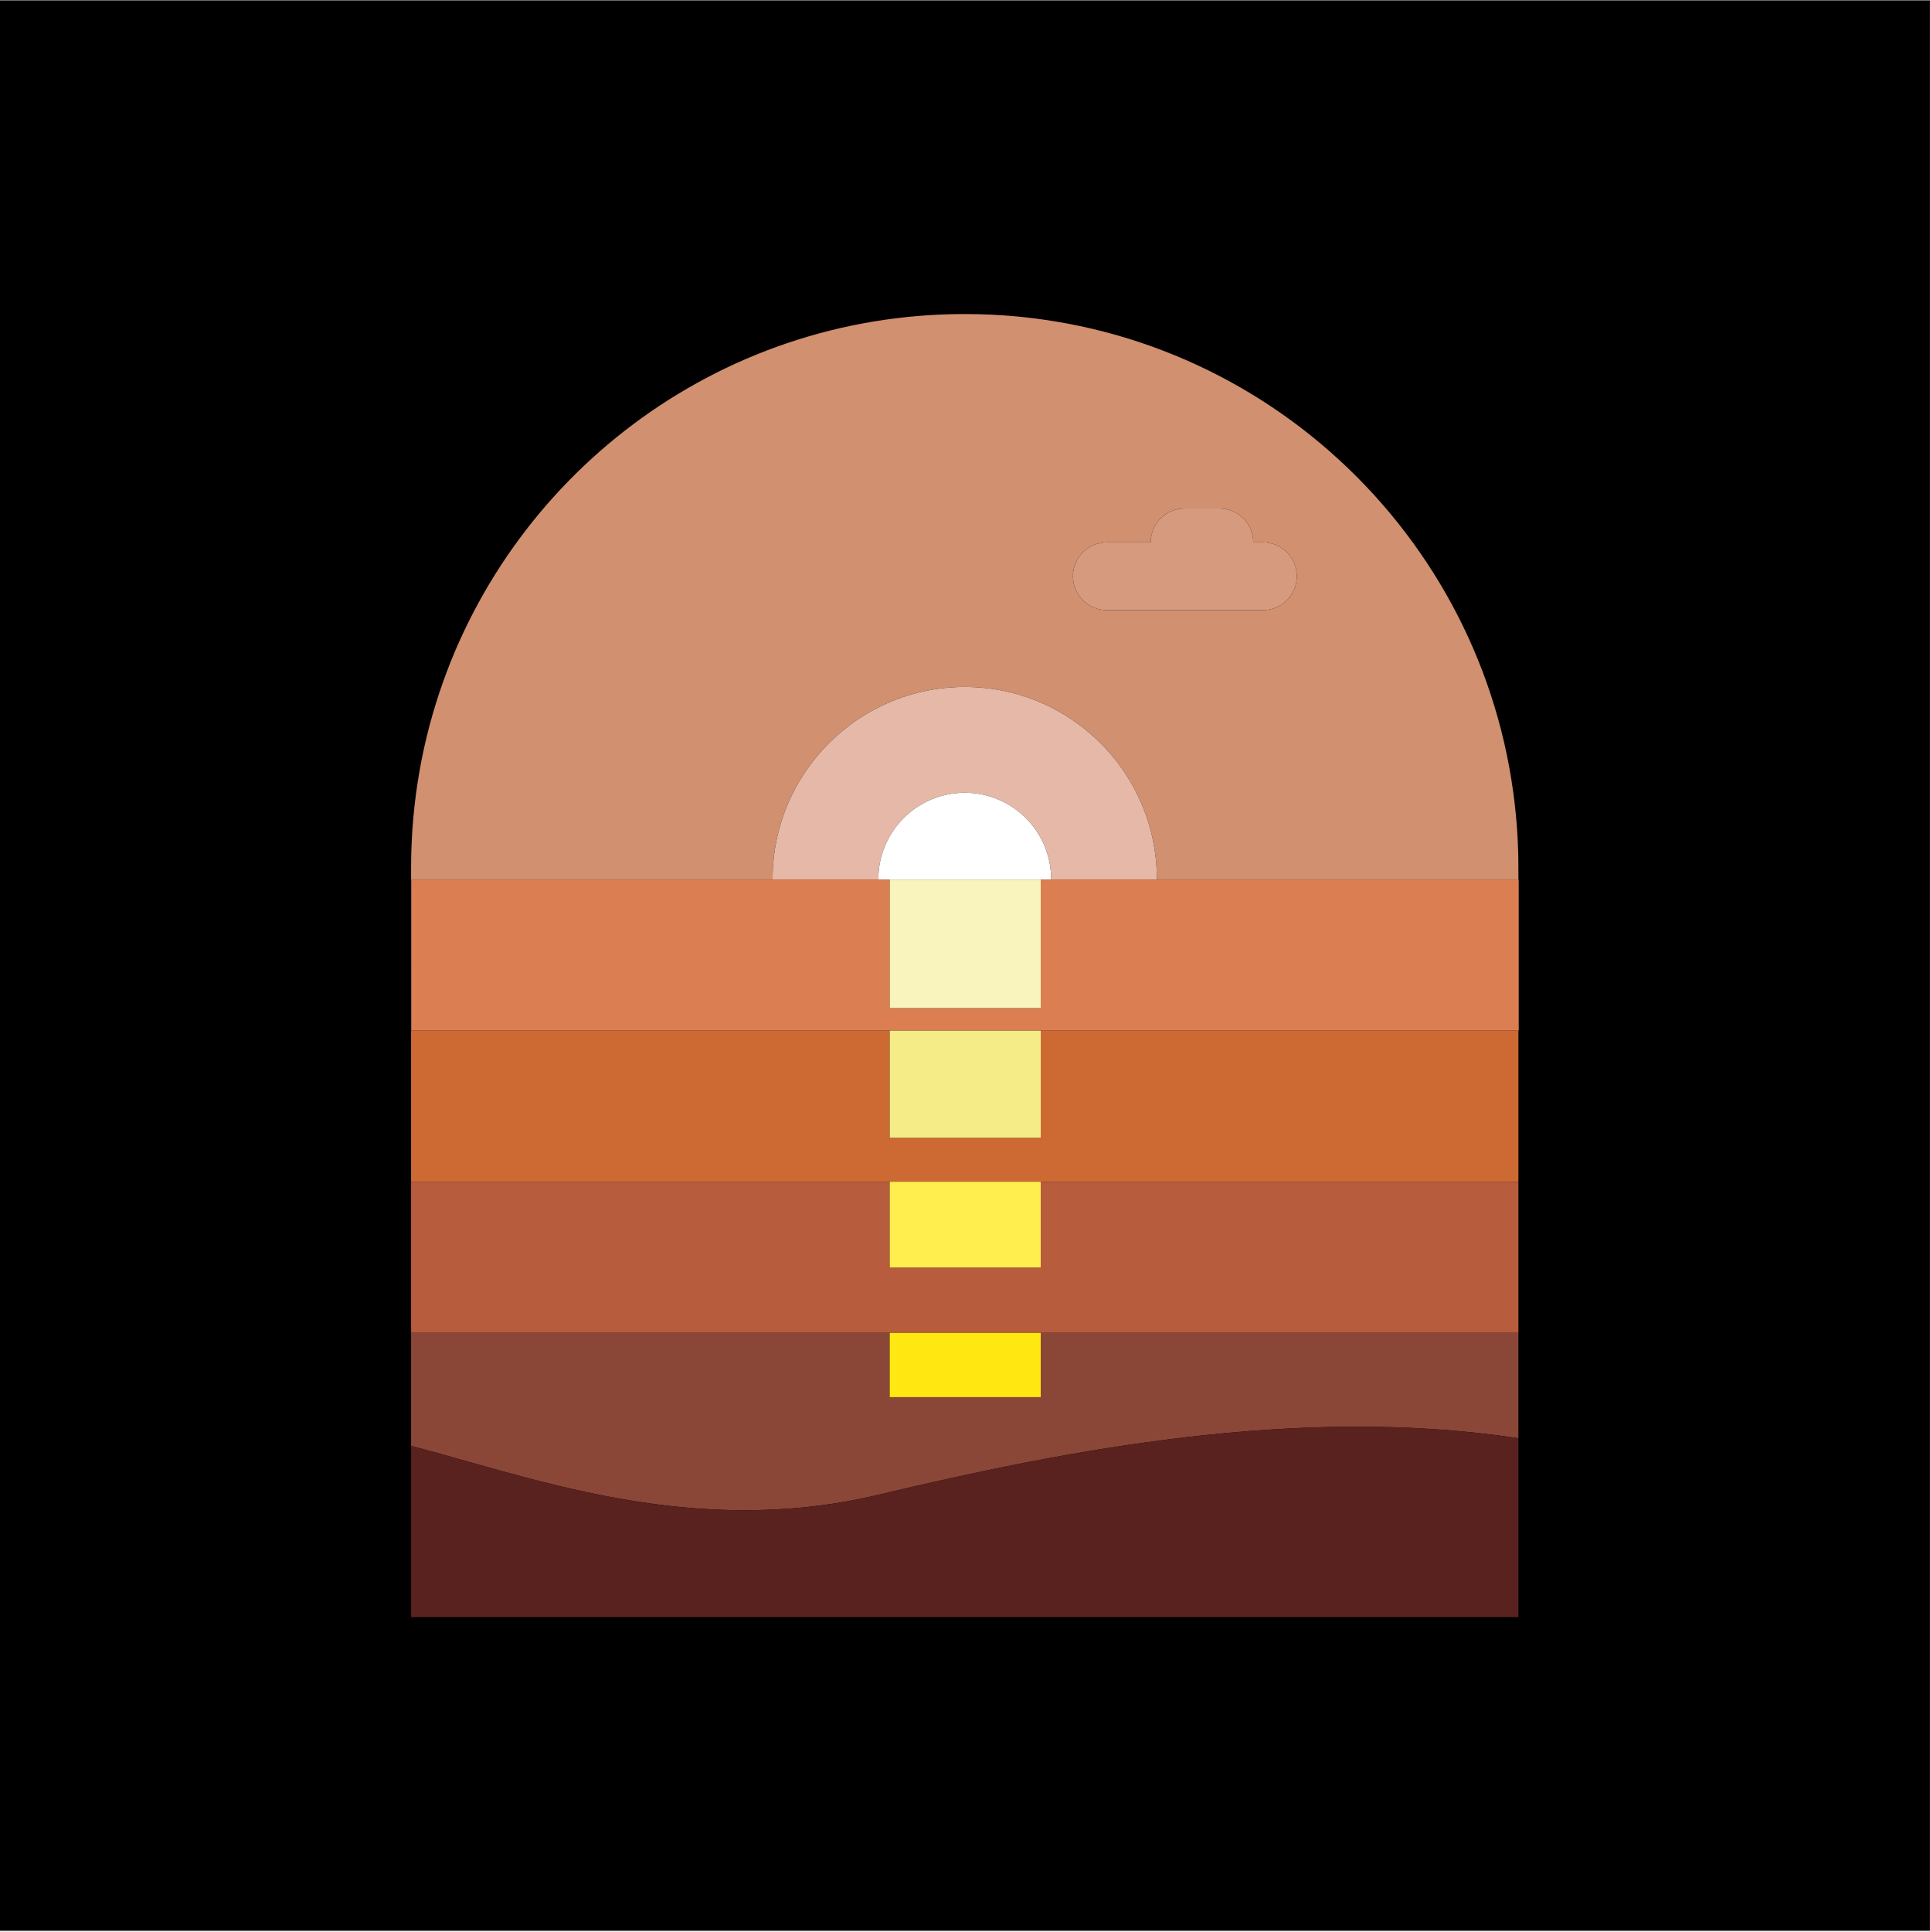
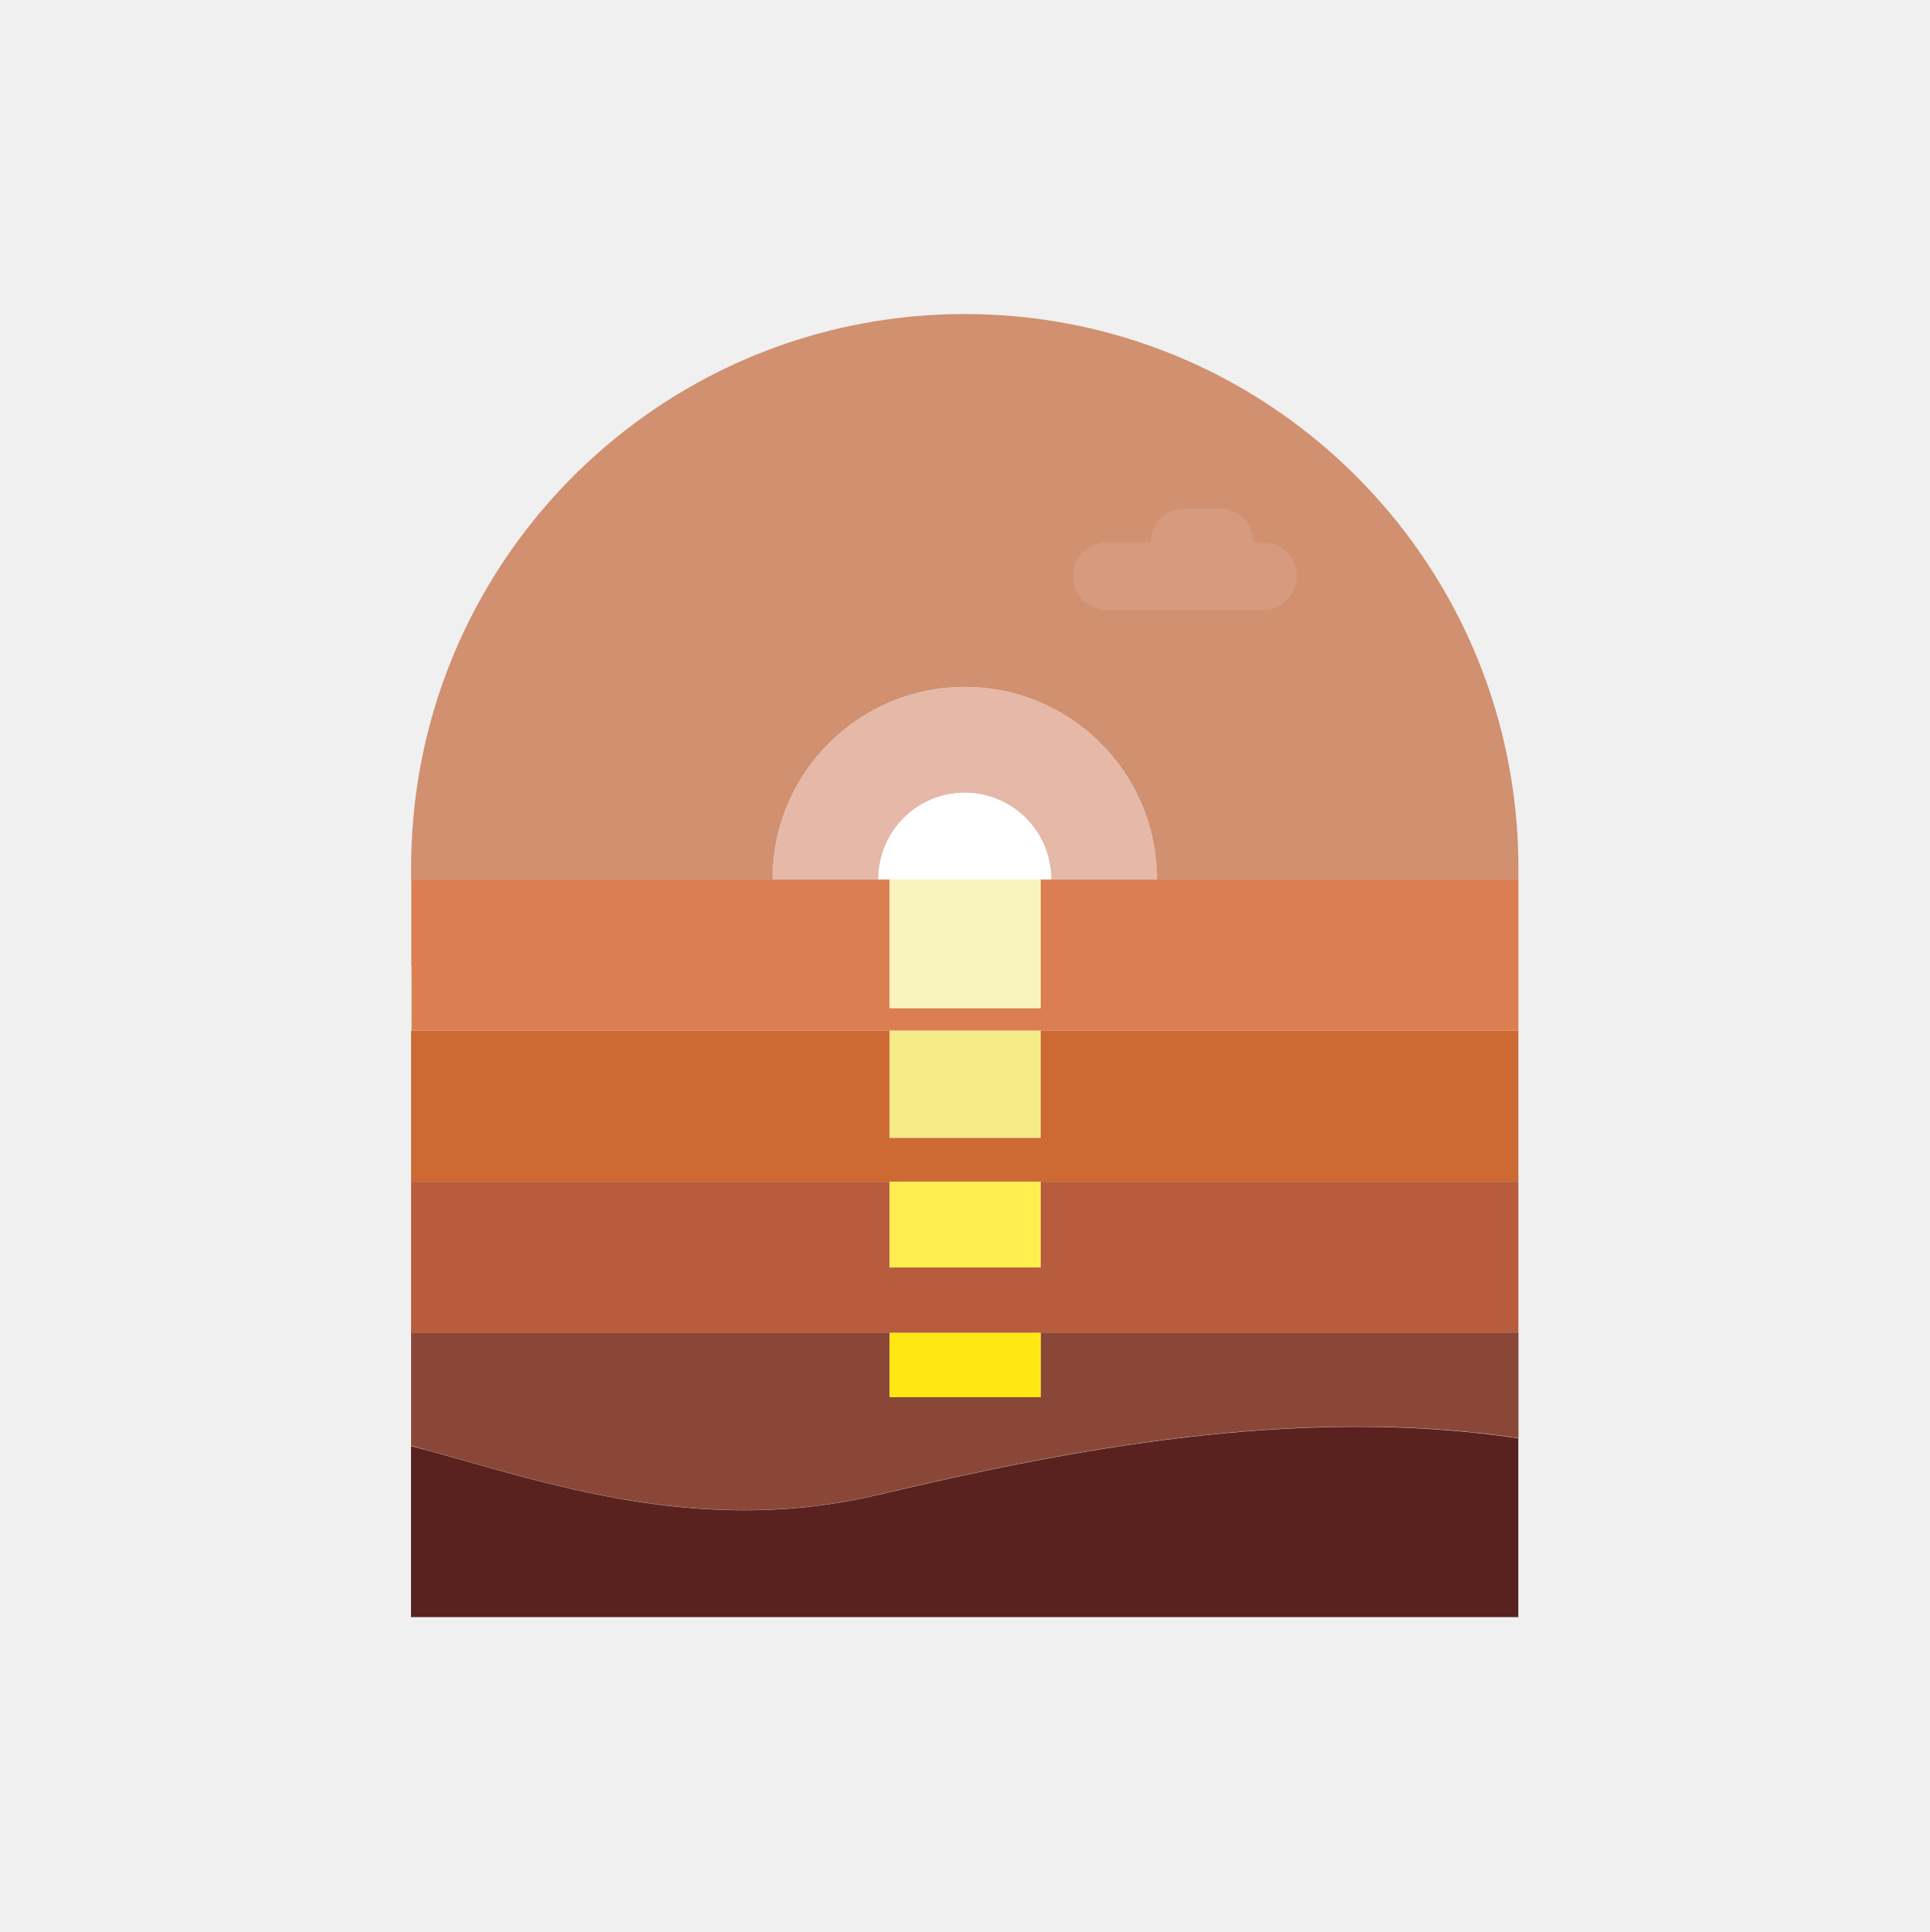
- <svg xmlns="http://www.w3.org/2000/svg" width="1200" height="1201" viewBox="0 0 1200 1201" fill="none">
-   <rect width="1200" height="1200" transform="translate(0 0.21875)" fill="black" />
-   <g clip-path="url(#clip0_336_978)">
-     <path d="M255.605 600.219V640.693H255.898V600.219H255.605ZM944.102 640.693V828.55H944.115V640.693H944.102ZM499.759 937.002C500.665 936.922 501.557 936.829 502.462 936.722C502.862 936.682 503.275 936.629 503.688 936.589C502.316 936.735 500.944 936.882 499.572 937.015C499.626 937.015 499.692 937.002 499.759 937.002ZM495.044 937.441C495.337 937.441 495.617 937.401 495.91 937.361C495.044 937.441 494.192 937.521 493.326 937.588C493.899 937.548 494.471 937.495 495.044 937.441ZM486.534 938.081C486.534 938.081 486.6 938.081 486.64 938.067C486.587 938.081 486.534 938.081 486.494 938.081H486.534ZM484.576 938.2C484.576 938.2 484.616 938.214 484.642 938.2C484.935 938.2 485.242 938.174 485.535 938.147C485.561 938.16 485.588 938.16 485.615 938.147H485.628C485.628 938.147 485.641 938.147 485.655 938.147C485.934 938.134 486.214 938.107 486.494 938.094C485.521 938.161 484.563 938.214 483.59 938.267C483.91 938.267 484.243 938.227 484.576 938.214V938.2ZM481.832 938.347C482.179 938.334 482.525 938.307 482.858 938.294C481.246 938.387 479.648 938.453 478.036 938.52C479.302 938.467 480.567 938.413 481.832 938.347ZM474.294 938.653C475.333 938.64 476.385 938.6 477.437 938.547C477.544 938.547 477.637 938.547 477.73 938.533C476.119 938.6 474.507 938.653 472.909 938.693C473.375 938.693 473.828 938.693 474.294 938.653ZM472.656 938.707C472.736 938.707 472.829 938.707 472.909 938.693C472.096 938.72 471.284 938.733 470.472 938.747C471.204 938.733 471.937 938.72 472.656 938.707ZM466.729 938.813H466.742C465.491 938.813 464.239 938.826 462.987 938.826C464.225 938.826 465.477 938.826 466.729 938.813ZM454.13 938.733C454.356 938.746 454.583 938.747 454.822 938.747H455.302C454.676 938.747 454.05 938.733 453.424 938.707C453.65 938.707 453.89 938.733 454.13 938.733ZM446.712 938.493C446.871 938.493 447.018 938.493 447.178 938.493C446.152 938.454 445.113 938.414 444.088 938.36C444.954 938.4 445.833 938.44 446.712 938.48V938.493ZM442.596 938.307C443.089 938.32 443.582 938.347 444.088 938.374C443.422 938.347 442.769 938.307 442.117 938.28C442.277 938.28 442.436 938.294 442.596 938.307ZM431.862 937.614C432.128 937.641 432.394 937.654 432.647 937.681H432.767C432.767 937.681 432.661 937.681 432.594 937.668C432.354 937.668 432.101 937.628 431.862 937.614ZM420.567 936.602C420.967 936.642 421.38 936.682 421.793 936.722C421.114 936.655 420.421 936.589 419.742 936.509C420.021 936.549 420.301 936.576 420.567 936.602ZM397.167 933.592H397.18C398.339 933.765 399.511 933.939 400.683 934.112C398.339 933.765 396.008 933.406 393.678 933.033C394.836 933.233 395.995 933.419 397.167 933.592ZM383.303 931.275H383.316C383.835 931.368 384.341 931.461 384.861 931.541C383.409 931.288 381.957 931.022 380.519 930.755C381.438 930.929 382.37 931.102 383.303 931.275ZM366.375 927.959C367.48 928.185 368.599 928.425 369.718 928.651C367.48 928.185 365.256 927.719 363.032 927.239C364.137 927.479 365.256 927.719 366.375 927.959ZM359.716 926.52C360.821 926.76 361.926 927 363.032 927.239C360.821 926.76 358.61 926.267 356.413 925.774C357.518 926.027 358.61 926.28 359.716 926.52ZM280.058 905.53C280.99 905.797 281.923 906.05 282.868 906.316C281.923 906.036 280.99 905.783 280.058 905.517V905.53ZM274.491 903.985C274.944 904.105 275.41 904.225 275.863 904.358C275.397 904.225 274.944 904.105 274.478 903.972H274.491V903.985ZM268.99 902.48C269.896 902.733 270.802 902.986 271.721 903.226C270.802 902.973 269.896 902.72 268.99 902.467V902.48ZM266.26 901.748C267.166 901.988 268.072 902.227 268.99 902.48C268.072 902.227 267.166 901.988 266.26 901.735V901.748ZM258.243 899.617C259.122 899.843 260.001 900.083 260.893 900.309C259.122 899.843 257.35 899.377 255.605 898.924C256.484 899.151 257.364 899.377 258.243 899.617Z" fill="#D1906F" />
-     <path d="M941.491 496.988C941.318 495.589 941.145 494.204 940.958 492.806C918.197 324.754 774.158 195.219 599.847 195.219C445.26 195.219 314.446 297.131 270.975 437.454C265.434 455.328 261.319 473.814 258.749 492.806C257.297 503.46 256.338 514.262 255.898 525.209C255.699 529.937 255.605 534.692 255.605 539.46V600.219H255.898V546.759H480.381V546.519C480.381 480.526 533.881 427.039 599.86 427.039C665.84 427.039 719.326 480.526 719.326 546.519V546.759H944.115V539.46C944.115 525.076 943.222 510.905 941.491 496.988ZM800.183 373.113C796.374 376.922 791.113 379.279 785.293 379.279H688.201C676.574 379.279 667.145 369.85 667.145 358.223C667.145 352.403 669.502 347.142 673.311 343.333C677.12 339.524 682.381 337.167 688.201 337.167H715.504C715.504 331.346 717.861 326.086 721.67 322.263C725.48 318.454 730.754 316.097 736.56 316.097H758.216C769.857 316.097 779.273 325.526 779.273 337.167H785.293C796.92 337.167 806.349 346.596 806.349 358.223C806.349 364.043 803.992 369.304 800.183 373.113Z" fill="#D1906F" />
-     <path d="M719.327 546.519V546.758H653.574V546.519C653.574 516.845 629.521 492.805 599.86 492.805C570.2 492.805 546.147 516.845 546.147 546.519V546.758H480.381V546.519C480.381 480.526 533.881 427.039 599.86 427.039C665.84 427.039 719.327 480.526 719.327 546.519Z" fill="#E5B8A8" />
-     <path d="M653.574 546.518V546.758H546.147V546.518C546.147 516.844 570.201 492.805 599.861 492.805C629.521 492.805 653.574 516.844 653.574 546.518Z" fill="white" />
-     <path d="M944.115 546.758V640.693H255.898V546.758H553.179V626.668H647.101V546.758H944.115Z" fill="#DB7F52" />
-     <path d="M944.395 546.758H944.115V640.693H944.395V546.758Z" fill="#DB7F52" />
-     <path d="M647.1 546.758H553.179V626.668H647.1V546.758Z" fill="#F9F3BD" />
-     <path d="M944.102 640.695V734.617H255.605V640.695H553.179V707.287H647.101V640.695H944.102Z" fill="#CD6A33" />
-     <path d="M647.1 640.695H553.179V707.287H647.1V640.695Z" fill="#F5EC87" />
-     <path d="M944.102 734.613V828.548H255.605V734.613H553.179V787.887H647.101V734.613H944.102Z" fill="#B75C3D" />
-     <path d="M647.1 734.613H553.179V787.887H647.1V734.613Z" fill="#FFEE4D" />
-     <path d="M944.115 828.552V894.052C806.908 873.288 662.75 901.443 546.147 929.199C542.538 930.051 538.955 930.851 535.386 931.583C533.375 931.996 531.377 932.382 529.379 932.755C528.1 932.995 526.835 933.221 525.57 933.434C525.237 933.501 524.917 933.567 524.571 933.621C523.439 933.82 522.294 934.007 521.162 934.18C521.055 934.207 520.948 934.233 520.855 934.233C519.923 934.393 518.977 934.54 518.045 934.686C516.753 934.886 515.448 935.072 514.156 935.259C513.091 935.405 512.012 935.565 510.946 935.685C510.747 935.725 510.56 935.752 510.36 935.765C509.654 935.858 508.935 935.951 508.229 936.045C506.711 936.244 505.206 936.418 503.688 936.591C502.316 936.737 500.944 936.884 499.572 937.017C499.213 937.057 498.853 937.097 498.494 937.123C497.628 937.217 496.776 937.297 495.91 937.363C495.044 937.443 494.192 937.523 493.326 937.59C491.781 937.723 490.223 937.843 488.678 937.936C488.332 937.963 487.972 937.989 487.626 938.003C487.546 938.016 487.479 938.029 487.413 938.016C487.319 938.016 487.213 938.042 487.12 938.042C487.066 938.042 487 938.042 486.947 938.042C486.853 938.042 486.747 938.042 486.654 938.042C486.64 938.056 486.64 938.042 486.64 938.042C486.587 938.056 486.534 938.056 486.494 938.056C485.521 938.122 484.563 938.176 483.59 938.229C483.351 938.242 483.111 938.256 482.858 938.269C481.246 938.362 479.648 938.429 478.036 938.495C477.943 938.495 477.837 938.495 477.73 938.495C476.119 938.562 474.507 938.615 472.909 938.655C472.096 938.682 471.284 938.695 470.472 938.708C469.726 938.735 468.967 938.748 468.221 938.748C467.981 938.748 467.728 938.748 467.475 938.762H467.142C467.009 938.762 466.876 938.762 466.742 938.762C465.491 938.762 464.239 938.788 462.987 938.788C461.921 938.788 460.856 938.788 459.804 938.775C458.858 938.775 457.912 938.775 456.967 938.735C456.407 938.735 455.848 938.735 455.302 938.708C454.676 938.708 454.05 938.695 453.424 938.668C453.264 938.668 453.104 938.668 452.958 938.655C452.252 938.655 451.546 938.628 450.84 938.602C449.775 938.575 448.709 938.535 447.644 938.482C447.497 938.482 447.338 938.482 447.178 938.469C446.152 938.429 445.113 938.389 444.088 938.335C443.422 938.309 442.769 938.269 442.117 938.242C441.93 938.242 441.757 938.242 441.571 938.202C440.985 938.176 440.399 938.136 439.813 938.109C439.133 938.082 438.467 938.029 437.802 937.989C436.936 937.923 436.07 937.869 435.191 937.816C434.379 937.763 433.566 937.709 432.767 937.643C432.714 937.643 432.661 937.643 432.594 937.63C432.354 937.63 432.101 937.59 431.862 937.576C428.492 937.323 425.136 937.017 421.793 936.684C421.114 936.617 420.421 936.551 419.742 936.471C417.784 936.271 415.826 936.045 413.882 935.818C412.363 935.645 410.845 935.445 409.34 935.259C406.437 934.886 403.547 934.5 400.683 934.074C398.339 933.727 396.008 933.368 393.678 932.995C391.36 932.622 389.056 932.236 386.752 931.836C386.113 931.73 385.487 931.623 384.861 931.503C383.409 931.25 381.957 930.984 380.519 930.717C380.306 930.677 380.106 930.637 379.88 930.597C379.88 930.597 379.871 930.593 379.853 930.584C379.121 930.438 378.375 930.304 377.629 930.171C377.243 930.091 376.87 930.025 376.483 929.958C374.646 929.599 372.834 929.239 371.01 928.866C370.583 928.773 370.144 928.706 369.718 928.613C367.48 928.147 365.256 927.681 363.032 927.201C360.821 926.722 358.61 926.229 356.413 925.736C353.136 924.99 349.873 924.231 346.637 923.459C343.401 922.673 340.191 921.887 337.008 921.075C335.676 920.742 334.357 920.409 333.039 920.063C331.267 919.61 329.496 919.144 327.738 918.691C327.671 918.677 327.618 918.664 327.552 918.637C324.422 917.825 321.332 916.986 318.269 916.16C317.243 915.881 316.231 915.614 315.219 915.335C314.193 915.055 313.181 914.775 312.169 914.495C310.158 913.936 308.147 913.39 306.162 912.831C302.673 911.858 299.223 910.886 295.814 909.927C294.349 909.514 292.897 909.102 291.459 908.702C288.569 907.876 285.705 907.064 282.882 906.278C282.868 906.278 282.868 906.278 282.868 906.278C281.923 905.998 280.99 905.745 280.058 905.479C278.646 905.079 277.248 904.693 275.863 904.307C275.397 904.174 274.944 904.054 274.478 903.921L271.721 903.161C270.802 902.908 269.896 902.655 268.99 902.402C268.072 902.149 267.166 901.91 266.26 901.656C265.368 901.417 264.462 901.177 263.57 900.937C262.678 900.698 261.785 900.458 260.893 900.218C259.122 899.752 257.35 899.286 255.605 898.833V828.512H553.179V868.467H647.101V828.512H944.115V828.552Z" fill="#8A4737" />
-     <path d="M255.605 898.871C257.35 899.324 259.122 899.79 260.893 900.256C260.001 900.03 259.122 899.79 258.243 899.564C257.364 899.337 256.484 899.111 255.605 898.884V898.871Z" fill="#8A4737" />
-     <path d="M268.991 902.442C269.897 902.695 270.802 902.948 271.721 903.201C270.802 902.961 269.897 902.708 268.991 902.455C268.072 902.202 267.166 901.962 266.261 901.709C265.355 901.469 264.463 901.216 263.57 900.977C264.463 901.216 265.368 901.456 266.261 901.696C267.166 901.949 268.072 902.189 268.991 902.442Z" fill="#8A4737" />
-     <path d="M280.058 905.521C280.99 905.787 281.923 906.04 282.868 906.32C281.923 906.053 280.99 905.8 280.058 905.534C278.193 905.014 276.329 904.482 274.491 903.976C273.559 903.722 272.64 903.469 271.721 903.203L274.478 903.962C274.944 904.095 275.397 904.215 275.863 904.348C277.248 904.735 278.646 905.121 280.058 905.521Z" fill="#8A4737" />
-     <path d="M318.269 916.201C321.332 917.027 324.422 917.866 327.552 918.678C325.474 918.132 323.41 917.586 321.345 917.04C319.281 916.494 317.243 915.934 315.219 915.375C316.231 915.655 317.243 915.921 318.269 916.201Z" fill="#8A4737" />
-     <path d="M356.413 925.777C358.611 926.27 360.821 926.763 363.032 927.242C361.927 927.003 360.821 926.763 359.716 926.523C358.611 926.283 357.519 926.03 356.413 925.777Z" fill="#8A4737" />
-     <path d="M363.032 927.242C365.256 927.722 367.481 928.188 369.718 928.654C368.599 928.428 367.481 928.188 366.375 927.961C365.256 927.722 364.138 927.482 363.032 927.242Z" fill="#8A4737" />
-     <path d="M380.519 930.758C381.957 931.024 383.409 931.291 384.86 931.544C384.341 931.464 383.835 931.37 383.315 931.277H383.302C382.37 931.104 381.438 930.931 380.519 930.758Z" fill="#8A4737" />
-     <path d="M393.678 933.035C396.008 933.408 398.339 933.768 400.683 934.114C399.511 933.941 398.339 933.768 397.18 933.595H397.167C395.995 933.421 394.836 933.235 393.678 933.035Z" fill="#8A4737" />
-     <path d="M419.742 936.512C420.421 936.592 421.114 936.658 421.793 936.725C421.38 936.685 420.967 936.645 420.568 936.605C420.302 936.578 420.022 936.552 419.742 936.512Z" fill="#8A4737" />
-     <path d="M444.088 938.377C445.114 938.43 446.153 938.47 447.178 938.51C447.018 938.51 446.872 938.51 446.712 938.51C445.34 938.47 443.955 938.403 442.597 938.324C442.437 938.324 442.277 938.297 442.117 938.297C442.77 938.324 443.422 938.363 444.088 938.39V938.377Z" fill="#8A4737" />
-     <path d="M447.644 938.523C448.709 938.577 449.774 938.617 450.84 938.643C449.828 938.617 448.816 938.577 447.803 938.537C447.75 938.537 447.697 938.537 447.644 938.537V938.523Z" fill="#8A4737" />
-     <path d="M456.966 938.774C457.912 938.8 458.858 938.814 459.803 938.814H458.711C457.406 938.814 456.114 938.787 454.822 938.747C454.582 938.747 454.356 938.747 454.129 938.734C453.264 938.734 452.398 938.694 451.546 938.667C451.306 938.667 451.08 938.667 450.84 938.641C451.546 938.667 452.252 938.681 452.957 938.694C453.104 938.707 453.264 938.707 453.424 938.707C454.05 938.734 454.676 938.747 455.302 938.747C455.848 938.761 456.407 938.774 456.966 938.774Z" fill="#8A4737" />
-     <path d="M466.742 938.802C466.875 938.802 467.008 938.802 467.142 938.802C467.008 938.802 466.875 938.802 466.729 938.802C465.477 938.816 464.225 938.816 462.986 938.816C464.238 938.816 465.49 938.802 466.742 938.789V938.802Z" fill="#8A4737" />
-     <path d="M470.472 938.749C471.284 938.735 472.097 938.722 472.909 938.695C472.829 938.709 472.736 938.709 472.656 938.709C471.937 938.709 471.204 938.735 470.472 938.749Z" fill="#8A4737" />
-     <path d="M472.909 938.695C474.507 938.655 476.119 938.602 477.73 938.535C477.637 938.548 477.544 938.548 477.437 938.548C476.385 938.602 475.333 938.642 474.294 938.655C473.828 938.682 473.375 938.695 472.909 938.695Z" fill="#8A4737" />
-     <path d="M478.036 938.523C479.648 938.457 481.246 938.39 482.857 938.297C482.524 938.297 482.178 938.337 481.832 938.35C480.567 938.417 479.301 938.47 478.036 938.523Z" fill="#8A4737" />
-     <path d="M483.59 938.255C484.562 938.202 485.521 938.149 486.493 938.082C486.214 938.095 485.934 938.122 485.654 938.135C485.654 938.135 485.645 938.135 485.628 938.135H485.614C485.614 938.135 485.561 938.149 485.534 938.135C485.241 938.162 484.935 938.189 484.642 938.189C484.615 938.202 484.602 938.202 484.575 938.189C484.242 938.202 483.909 938.229 483.59 938.242V938.255Z" fill="#8A4737" />
-     <path d="M486.494 938.084C486.494 938.084 486.587 938.084 486.641 938.07C486.601 938.084 486.574 938.084 486.534 938.084H486.494Z" fill="#8A4737" />
-     <path d="M493.326 937.59C494.192 937.523 495.044 937.443 495.91 937.363C495.617 937.403 495.337 937.43 495.044 937.443C494.472 937.496 493.899 937.55 493.326 937.59Z" fill="#8A4737" />
-     <path d="M499.572 937.016C500.944 936.883 502.316 936.736 503.687 936.59C503.274 936.63 502.862 936.683 502.462 936.723C501.556 936.83 500.664 936.923 499.758 937.003C499.332 937.056 498.919 937.109 498.493 937.123C498.853 937.096 499.212 937.056 499.572 937.016Z" fill="#8A4737" />
-     <path d="M944.115 894.054C806.909 873.304 662.75 901.459 546.147 929.214C542.538 930.067 538.955 930.866 535.386 931.585C538.955 930.852 542.538 930.053 546.147 929.201C662.75 901.445 806.909 873.29 944.115 894.054Z" fill="#8A4737" />
-     <path d="M647.1 828.551H553.179V868.506H647.1V828.551Z" fill="#FFE812" />
-     <path d="M944.115 894.05V1005.22H255.605V898.872C257.35 899.325 259.122 899.791 260.893 900.257C261.785 900.497 262.678 900.736 263.57 900.976C264.462 901.216 265.368 901.456 266.26 901.695C267.166 901.948 268.072 902.188 268.99 902.441C269.896 902.694 270.802 902.947 271.721 903.2L274.478 903.959C274.944 904.093 275.397 904.212 275.863 904.346C277.248 904.732 278.646 905.118 280.058 905.518C280.99 905.784 281.923 906.037 282.868 906.317C282.868 906.317 282.868 906.317 282.882 906.317C285.705 907.102 288.569 907.915 291.459 908.741C292.897 909.14 294.349 909.553 295.814 909.966C299.223 910.925 302.673 911.897 306.162 912.869C308.147 913.429 310.158 913.975 312.169 914.534C313.181 914.814 314.193 915.094 315.219 915.373C316.231 915.653 317.243 915.919 318.269 916.199C319.294 916.479 320.32 916.758 321.345 917.038C323.41 917.584 325.474 918.13 327.552 918.676C327.618 918.703 327.671 918.716 327.738 918.729C329.496 919.196 331.267 919.648 333.039 920.101C334.357 920.448 335.676 920.781 337.008 921.114C340.191 921.926 343.401 922.712 346.637 923.497C349.86 924.27 353.123 925.029 356.413 925.775C358.61 926.268 360.821 926.761 363.032 927.24C365.256 927.719 367.48 928.186 369.718 928.652C370.144 928.732 370.583 928.825 371.01 928.905C372.834 929.278 374.646 929.637 376.483 929.997C376.856 930.063 377.243 930.143 377.629 930.21C378.375 930.356 379.134 930.503 379.88 930.636C380.106 930.676 380.306 930.716 380.519 930.756C381.957 931.022 383.409 931.289 384.861 931.542C385.487 931.662 386.113 931.768 386.752 931.875C389.056 932.301 391.36 932.687 393.678 933.033C396.008 933.406 398.339 933.766 400.683 934.112C403.547 934.538 406.437 934.925 409.34 935.298C410.845 935.497 412.363 935.684 413.882 935.857C415.826 936.083 417.784 936.31 419.742 936.51C420.421 936.59 421.114 936.656 421.793 936.723C425.136 937.056 428.492 937.362 431.862 937.615C432.101 937.628 432.354 937.655 432.594 937.668C432.607 937.668 432.634 937.668 432.647 937.682H432.767C433.566 937.748 434.379 937.801 435.191 937.855C436.057 937.921 436.936 937.975 437.802 938.028C438.467 938.068 439.133 938.121 439.813 938.148C440.399 938.188 440.985 938.214 441.571 938.241C441.757 938.268 441.93 938.268 442.117 938.281C442.769 938.308 443.422 938.348 444.088 938.374C445.113 938.427 446.152 938.467 447.178 938.507C447.338 938.521 447.497 938.521 447.644 938.521C447.697 938.521 447.75 938.521 447.804 938.521C448.816 938.561 449.828 938.601 450.84 938.627C451.08 938.641 451.306 938.641 451.546 938.654C452.012 938.667 452.478 938.68 452.958 938.68C453.104 938.694 453.264 938.694 453.424 938.694C454.05 938.72 454.676 938.734 455.302 938.734C455.848 938.747 456.407 938.76 456.967 938.76C457.539 938.76 458.125 938.787 458.711 938.8H459.804C460.856 938.814 461.921 938.814 462.987 938.814C464.239 938.814 465.491 938.8 466.742 938.787C466.876 938.787 467.009 938.787 467.142 938.787H467.475C467.728 938.787 467.981 938.774 468.221 938.774C468.967 938.774 469.726 938.774 470.472 938.734C471.284 938.72 472.096 938.707 472.909 938.68C474.507 938.64 476.119 938.587 477.73 938.521C477.837 938.521 477.943 938.521 478.036 938.521C479.648 938.454 481.246 938.387 482.858 938.294C483.111 938.281 483.351 938.268 483.59 938.254C484.563 938.201 485.521 938.148 486.494 938.081C486.534 938.081 486.587 938.081 486.64 938.068C486.64 938.068 486.64 938.081 486.654 938.068C486.747 938.068 486.853 938.068 486.947 938.068C487 938.068 487.066 938.068 487.12 938.068C487.213 938.068 487.319 938.055 487.413 938.041C487.479 938.041 487.546 938.041 487.626 938.028C487.972 938.028 488.318 937.988 488.678 937.961C490.223 937.868 491.781 937.748 493.326 937.615C494.192 937.548 495.044 937.469 495.91 937.389C496.776 937.322 497.628 937.242 498.494 937.149C498.853 937.122 499.213 937.082 499.572 937.042C500.944 936.909 502.316 936.763 503.688 936.616C505.206 936.443 506.711 936.27 508.229 936.07C508.935 935.99 509.654 935.897 510.36 935.79C510.56 935.777 510.747 935.75 510.946 935.71C512.012 935.591 513.091 935.431 514.156 935.284C515.448 935.098 516.753 934.911 518.045 934.712C518.977 934.565 519.91 934.419 520.855 934.259C520.948 934.259 521.055 934.232 521.162 934.205C522.294 934.032 523.439 933.846 524.571 933.646C524.917 933.593 525.237 933.526 525.57 933.46C526.835 933.247 528.1 933.02 529.379 932.78C531.377 932.407 533.375 932.021 535.386 931.608C538.955 930.876 542.538 930.077 546.147 929.224C662.75 901.469 806.908 873.314 944.115 894.077V894.05Z" fill="#59221F" />
-     <path d="M806.349 358.224C806.349 364.044 803.991 369.305 800.182 373.114C796.373 376.923 791.112 379.28 785.292 379.28H688.201C676.574 379.28 667.145 369.851 667.145 358.224C667.145 352.404 669.502 347.143 673.311 343.334C677.12 339.525 682.381 337.167 688.201 337.167H715.504C715.504 331.347 717.861 326.086 721.67 322.264C725.479 318.455 730.753 316.098 736.56 316.098H758.216C769.856 316.098 779.272 325.527 779.272 337.167H785.292C796.919 337.167 806.349 346.597 806.349 358.224Z" fill="#D69A7F" />
-   </g>
-   <defs>
-     <clipPath id="clip0_336_978">
-       <rect width="688.789" height="810" fill="white" transform="translate(255.605 195.219)" />
-     </clipPath>
-   </defs>
+ <svg xmlns="http://www.w3.org/2000/svg" id="Layer_1" baseProfile="tiny" version="1.2" viewBox="0 0 1200 1201">
+   <path d="M255.9,546.76h224.48v-.24c0-65.99,53.5-119.48,119.48-119.48s119.47,53.49,119.47,119.48v.24h224.79v-7.3c0-14.38-.89-28.56-2.62-42.47-.17-1.4-.35-2.78-.53-4.18-22.76-168.05-166.8-297.59-341.11-297.59-154.59,0-285.4,101.91-328.87,242.23-5.54,17.87-9.66,36.36-12.23,55.35-1.45,10.65-2.41,21.46-2.85,32.4-.2,4.73-.29,9.48-.29,14.25v60.76h.29v-53.46Z" fill="#d1906f" />
+   <path d="M599.86,427.04c-65.98,0-119.48,53.49-119.48,119.48v.24h65.77v-.24c0-29.67,24.05-53.71,53.71-53.71s53.71,24.04,53.71,53.71v.24h65.75v-.24c0-65.99-53.49-119.48-119.47-119.48Z" fill="#e5b8a8" />
+   <path d="M599.86,492.8c-29.66,0-53.71,24.04-53.71,53.71v.24h107.43v-.24c0-29.67-24.05-53.71-53.71-53.71Z" fill="#fff" />
+   <polygon points="647.1 626.67 553.18 626.67 553.18 546.76 255.9 546.76 255.9 640.69 944.11 640.69 944.11 546.76 647.1 546.76 647.1 626.67" fill="#db7f52" />
+   <rect x="553.18" y="546.76" width="93.92" height="79.91" fill="#f9f3bd" />
+   <polygon points="944.1 640.7 647.1 640.7 647.1 707.29 553.18 707.29 553.18 640.7 255.6 640.7 255.6 734.62 944.1 734.62 944.1 640.7" fill="#cd6a33" />
+   <rect x="553.18" y="640.7" width="93.92" height="66.59" fill="#f5ec87" />
+   <polygon points="944.1 734.61 647.1 734.61 647.1 787.89 553.18 787.89 553.18 734.61 255.6 734.61 255.6 828.55 944.1 828.55 944.1 734.61" fill="#b75c3d" />
+   <rect x="553.18" y="734.61" width="93.92" height="53.27" fill="#ffee4d" />
+   <path d="M263.57,900.94c.89.24,1.8.48,2.69.72.91.25,1.81.49,2.73.75.91.25,1.81.51,2.73.76l2.76.76c.47.13.92.25,1.39.39,1.38.39,2.78.77,4.2,1.17.93.27,1.86.52,2.81.8h.01c2.82.79,5.69,1.6,8.58,2.42,1.44.4,2.89.81,4.35,1.22,3.41.96,6.86,1.93,10.35,2.9,1.99.56,4,1.1,6.01,1.66,1.01.28,2.02.56,3.05.84,1.01.28,2.02.55,3.05.82,3.06.83,6.15,1.67,9.28,2.48.07.03.12.04.19.05,1.76.45,3.53.92,5.3,1.37,1.32.35,2.64.68,3.97,1.01,3.18.81,6.39,1.6,9.63,2.38,3.24.77,6.5,1.53,9.78,2.28,2.2.49,4.41.99,6.62,1.46,2.22.48,4.45.95,6.69,1.41.43.09.86.16,1.29.25,1.82.37,3.64.73,5.47,1.09.39.07.76.13,1.15.21.75.13,1.49.27,2.22.41.02,0,.03.01.03.01.23.04.43.08.64.12,1.44.27,2.89.53,4.34.79.63.12,1.25.23,1.89.33,2.3.4,4.61.79,6.93,1.16,2.33.37,4.66.73,7.01,1.08,2.86.43,5.75.81,8.66,1.18,1.51.19,3.02.39,4.54.56,1.94.23,3.9.45,5.86.65.68.08,1.37.15,2.05.21,3.34.33,6.7.64,10.07.89.24.01.49.05.73.05.07.01.12.01.17.01.8.07,1.61.12,2.42.17.88.05,1.74.11,2.61.17.67.04,1.33.09,2.01.12.59.03,1.17.07,1.76.09.19.04.36.04.55.04.65.03,1.3.07,1.97.09,1.03.05,2.06.09,3.09.13.16.01.32.01.47.01,1.07.05,2.13.09,3.2.12.71.03,1.41.05,2.12.05.15.01.31.01.47.01.63.03,1.25.04,1.88.04.55.03,1.11.03,1.67.03.94.04,1.89.04,2.84.04,1.05.01,2.12.01,3.18.01,1.25,0,2.5-.03,3.76-.03h.73c.25-.01.51-.01.75-.01.75,0,1.51-.01,2.25-.04.81-.01,1.62-.03,2.44-.05,1.6-.04,3.21-.09,4.82-.16h.31c1.61-.07,3.21-.13,4.82-.23.25-.01.49-.03.73-.04.97-.05,1.93-.11,2.9-.17.04,0,.09,0,.15-.01,0,0,0,.01.01,0h.47c.09,0,.2-.03.29-.03.07.01.13,0,.21-.01.35-.01.71-.04,1.05-.07,1.54-.09,3.1-.21,4.65-.35.87-.07,1.72-.15,2.58-.23.87-.07,1.72-.15,2.58-.24.36-.03.72-.07,1.08-.11,1.37-.13,2.74-.28,4.12-.43,1.52-.17,3.02-.35,4.54-.55.71-.09,1.42-.19,2.13-.28.2-.01.39-.04.59-.08,1.07-.12,2.14-.28,3.21-.43,1.29-.19,2.6-.37,3.89-.57.93-.15,1.88-.29,2.81-.45.09,0,.2-.03.31-.05,1.13-.17,2.28-.36,3.41-.56.35-.05.67-.12,1-.19,1.27-.21,2.53-.44,3.81-.68,2-.37,4-.76,6.01-1.17,3.57-.73,7.15-1.53,10.76-2.38,116.6-27.76,260.76-55.91,397.97-35.15v-65.54h-297.01v39.95h-93.92v-39.95H255.6v70.32c1.75.45,3.52.92,5.29,1.39.89.24,1.79.48,2.68.72Z" fill="#8a4737" />
+   <rect x="553.18" y="828.55" width="93.92" height="39.95" fill="#ffe812" />
+   <path d="M546.15,929.22c-3.61.85-7.19,1.65-10.76,2.38-2.01.41-4.01.8-6.01,1.17-1.28.24-2.54.47-3.81.68-.33.07-.65.13-1,.19-1.13.2-2.28.39-3.41.56-.11.03-.21.05-.31.05-.95.16-1.88.31-2.81.45-1.29.2-2.6.39-3.89.57-1.07.15-2.14.31-3.21.43-.2.04-.39.07-.59.08-.71.11-1.42.2-2.13.28-1.52.2-3.02.37-4.54.55-1.37.15-2.74.29-4.12.43-.36.04-.72.08-1.08.11-.87.09-1.72.17-2.58.24-.87.08-1.72.16-2.58.23-1.54.13-3.1.25-4.65.35-.36.03-.71.07-1.05.07-.08.01-.15.01-.21.01-.09.01-.2.03-.29.03h-.47s-.01,0-.01,0c-.05.01-.11.01-.15.01-.97.07-1.93.12-2.9.17-.24.01-.48.03-.73.04-1.61.09-3.21.16-4.82.23h-.31c-1.61.07-3.22.12-4.82.16-.81.03-1.62.04-2.44.05-.75.04-1.5.04-2.25.04-.24,0-.49.01-.75.01h-.73c-1.25.01-2.5.03-3.76.03-1.07,0-2.13,0-3.18-.01h-1.09c-.59-.01-1.17-.04-1.74-.04s-1.12-.01-1.67-.03c-.63,0-1.25-.01-1.88-.04-.16,0-.32,0-.47-.01-.48,0-.95-.01-1.41-.03-.24-.01-.47-.01-.71-.03-1.01-.03-2.02-.07-3.04-.11h-.16c-.15,0-.31,0-.47-.01-1.03-.04-2.07-.08-3.09-.13-.67-.03-1.32-.07-1.97-.09-.19-.01-.36-.01-.55-.04-.59-.03-1.17-.05-1.76-.09-.68-.03-1.35-.08-2.01-.12-.87-.05-1.74-.11-2.61-.17-.81-.05-1.62-.11-2.42-.17h-.12s-.04-.01-.05-.01c-.24-.01-.49-.04-.73-.05-3.37-.25-6.73-.56-10.07-.89-.68-.07-1.37-.13-2.05-.21-1.96-.2-3.92-.43-5.86-.65-1.52-.17-3.04-.36-4.54-.56-2.9-.37-5.79-.76-8.66-1.19-2.34-.35-4.68-.71-7.01-1.08-2.32-.35-4.62-.73-6.93-1.16-.64-.11-1.27-.21-1.89-.33-1.45-.25-2.9-.52-4.34-.79-.21-.04-.41-.08-.64-.12-.75-.13-1.51-.28-2.25-.43-.39-.07-.77-.15-1.15-.21-1.84-.36-3.65-.72-5.47-1.09-.43-.08-.87-.17-1.29-.25-2.24-.47-4.46-.93-6.69-1.41-2.21-.48-4.42-.97-6.62-1.46-3.29-.75-6.55-1.51-9.78-2.28-3.24-.79-6.45-1.57-9.63-2.38-1.33-.33-2.65-.67-3.97-1.01-1.77-.45-3.54-.91-5.3-1.37-.07-.01-.12-.03-.19-.05-2.08-.55-4.14-1.09-6.21-1.64-1.03-.28-2.05-.56-3.08-.84-1.03-.28-2.04-.55-3.05-.83-1.03-.28-2.04-.56-3.05-.84-2.01-.56-4.02-1.1-6.01-1.66-3.49-.97-6.94-1.94-10.35-2.9-1.47-.41-2.92-.83-4.35-1.22-2.89-.83-5.75-1.64-8.58-2.42h-.01c-.95-.28-1.88-.53-2.81-.8-1.41-.4-2.81-.79-4.2-1.17-.47-.13-.92-.25-1.39-.39l-2.76-.76c-.92-.25-1.83-.51-2.73-.76-.92-.25-1.82-.49-2.73-.75-.89-.24-1.8-.48-2.69-.72-.89-.24-1.78-.48-2.68-.72-1.77-.47-3.54-.93-5.29-1.39v106.35h688.51v-111.14c-137.21-20.76-281.36,7.39-397.97,35.15Z" fill="#59221f" />
+   <path d="M785.29,337.17h-6.02c0-11.64-9.42-21.07-21.06-21.07h-21.66c-5.81,0-11.08,2.36-14.89,6.17-3.81,3.82-6.17,9.08-6.17,14.9h-27.3c-5.82,0-11.08,2.36-14.89,6.17-3.81,3.81-6.17,9.07-6.17,14.89,0,11.63,9.43,21.06,21.06,21.06h97.09c5.82,0,11.08-2.36,14.89-6.17,3.81-3.81,6.17-9.07,6.17-14.89,0-11.63-9.43-21.06-21.06-21.06Z" fill="#d69a7f" />
</svg>
